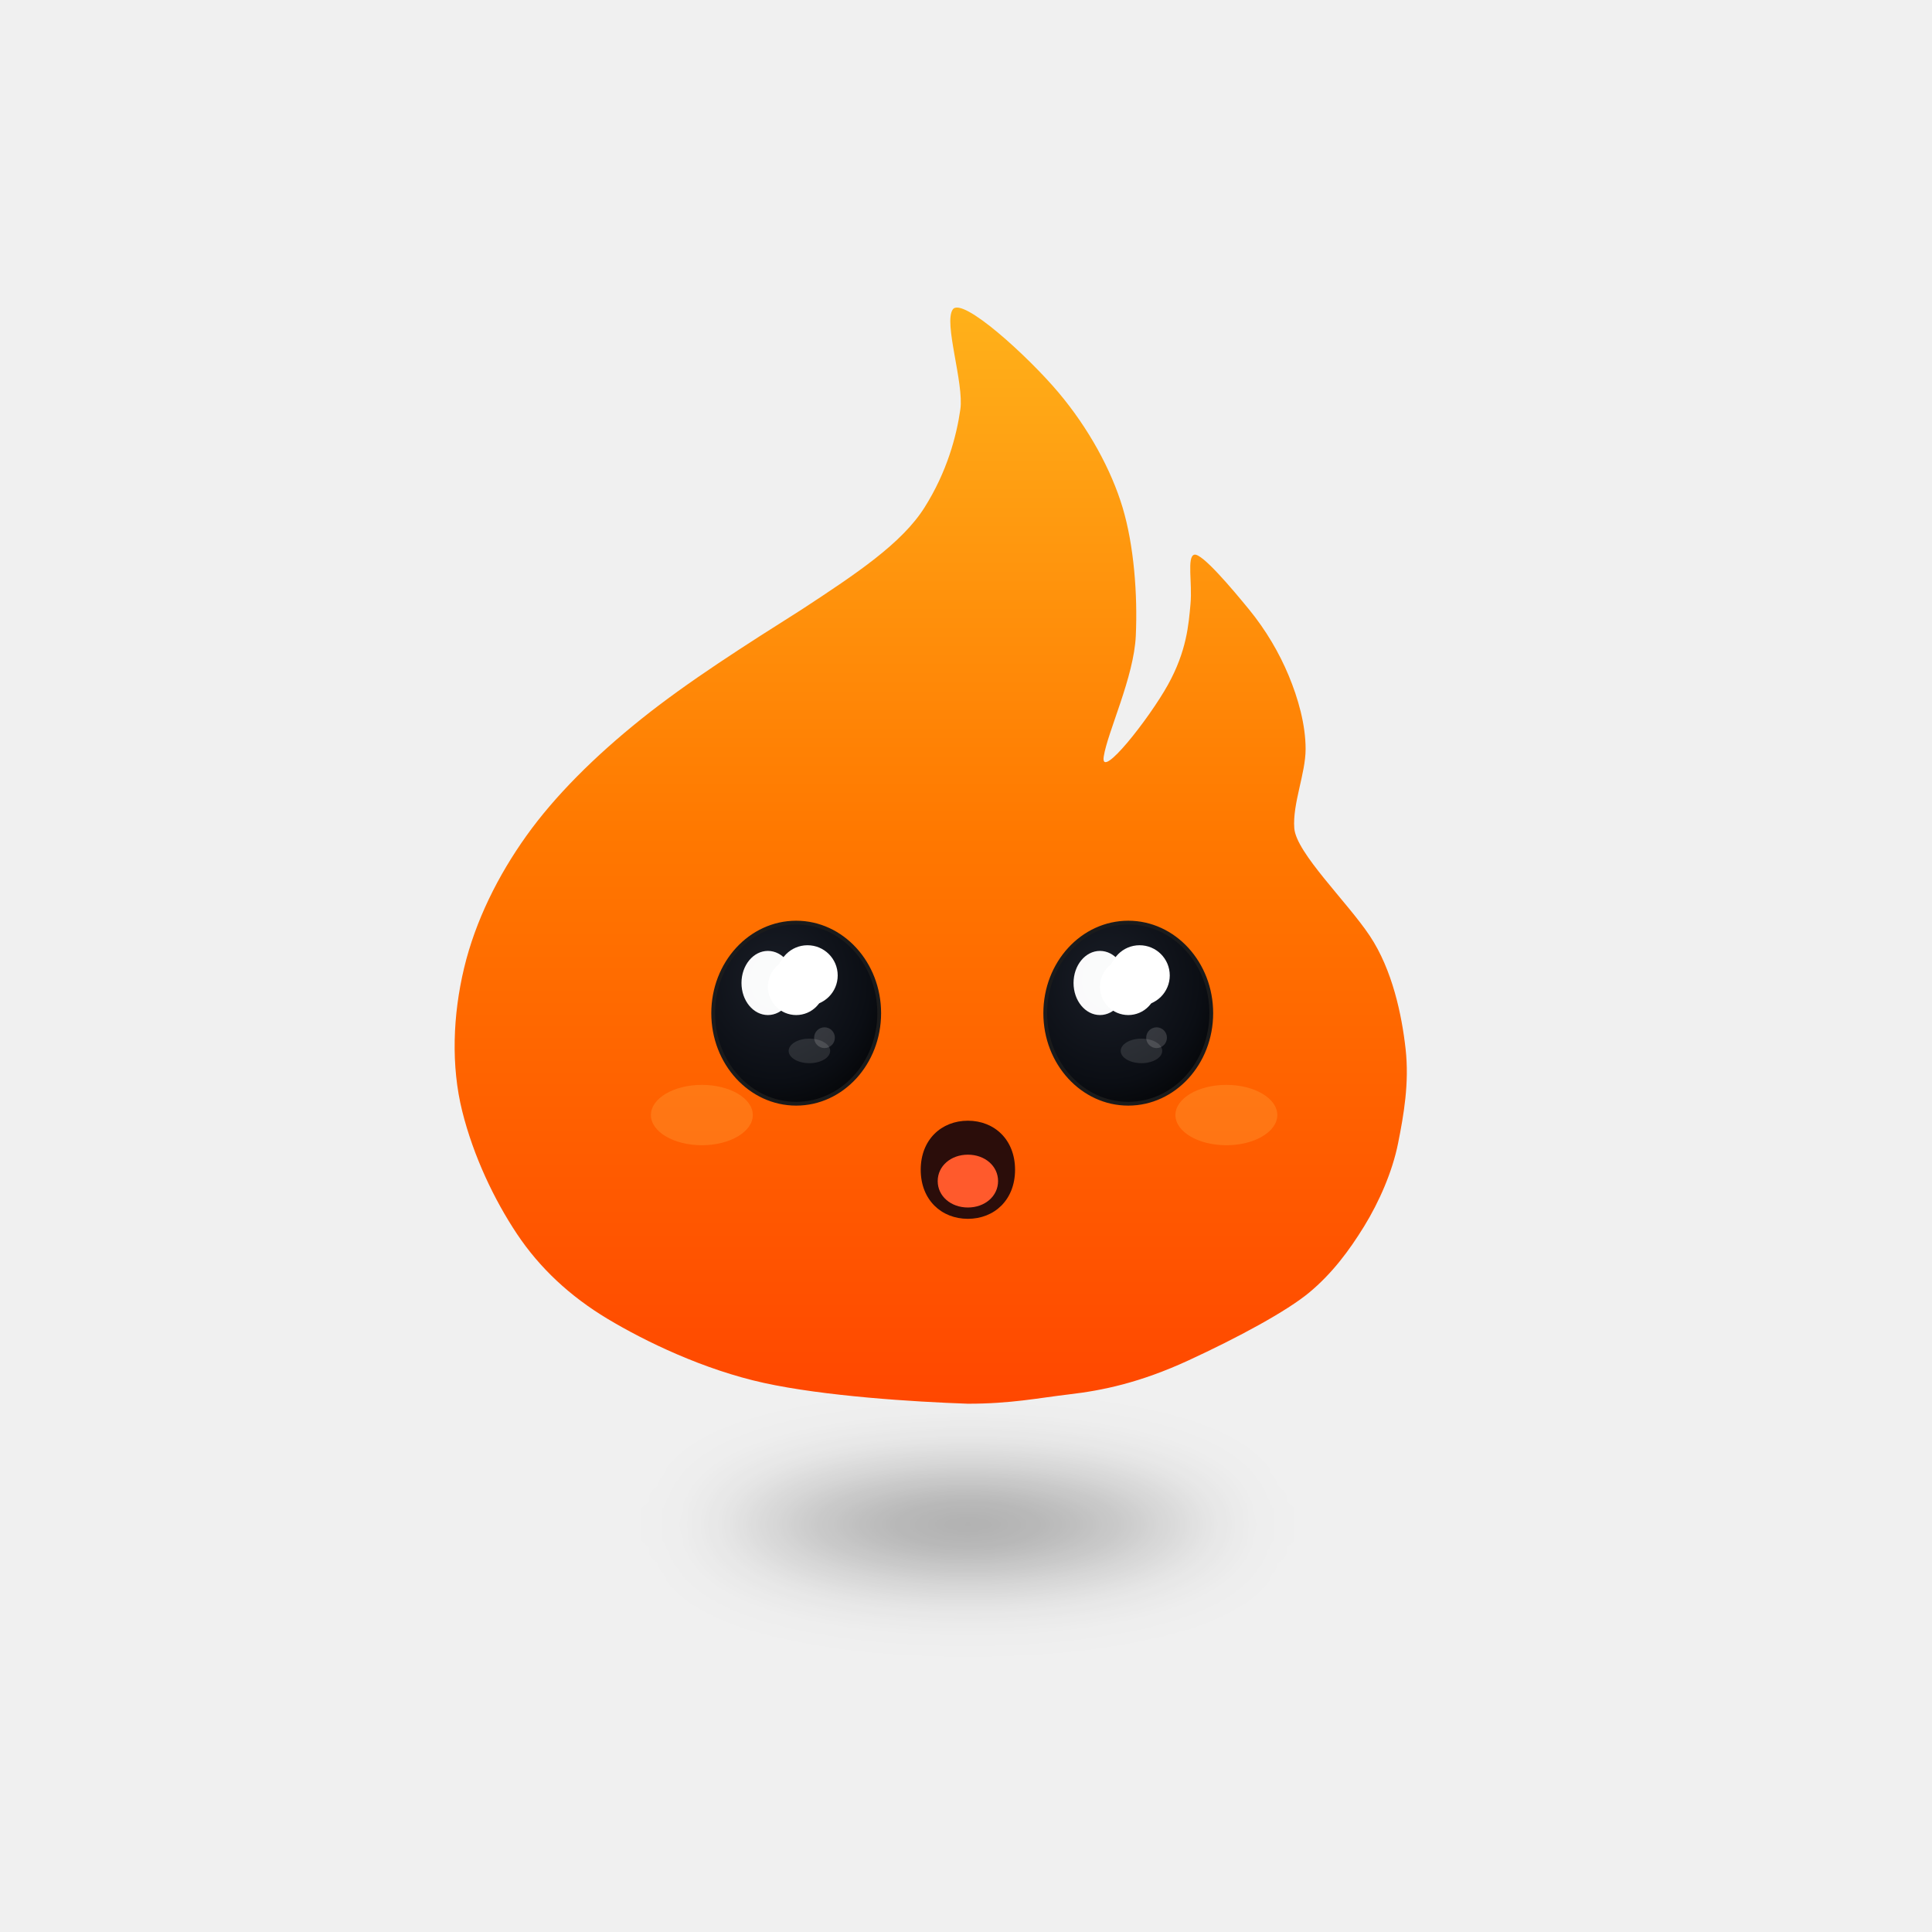
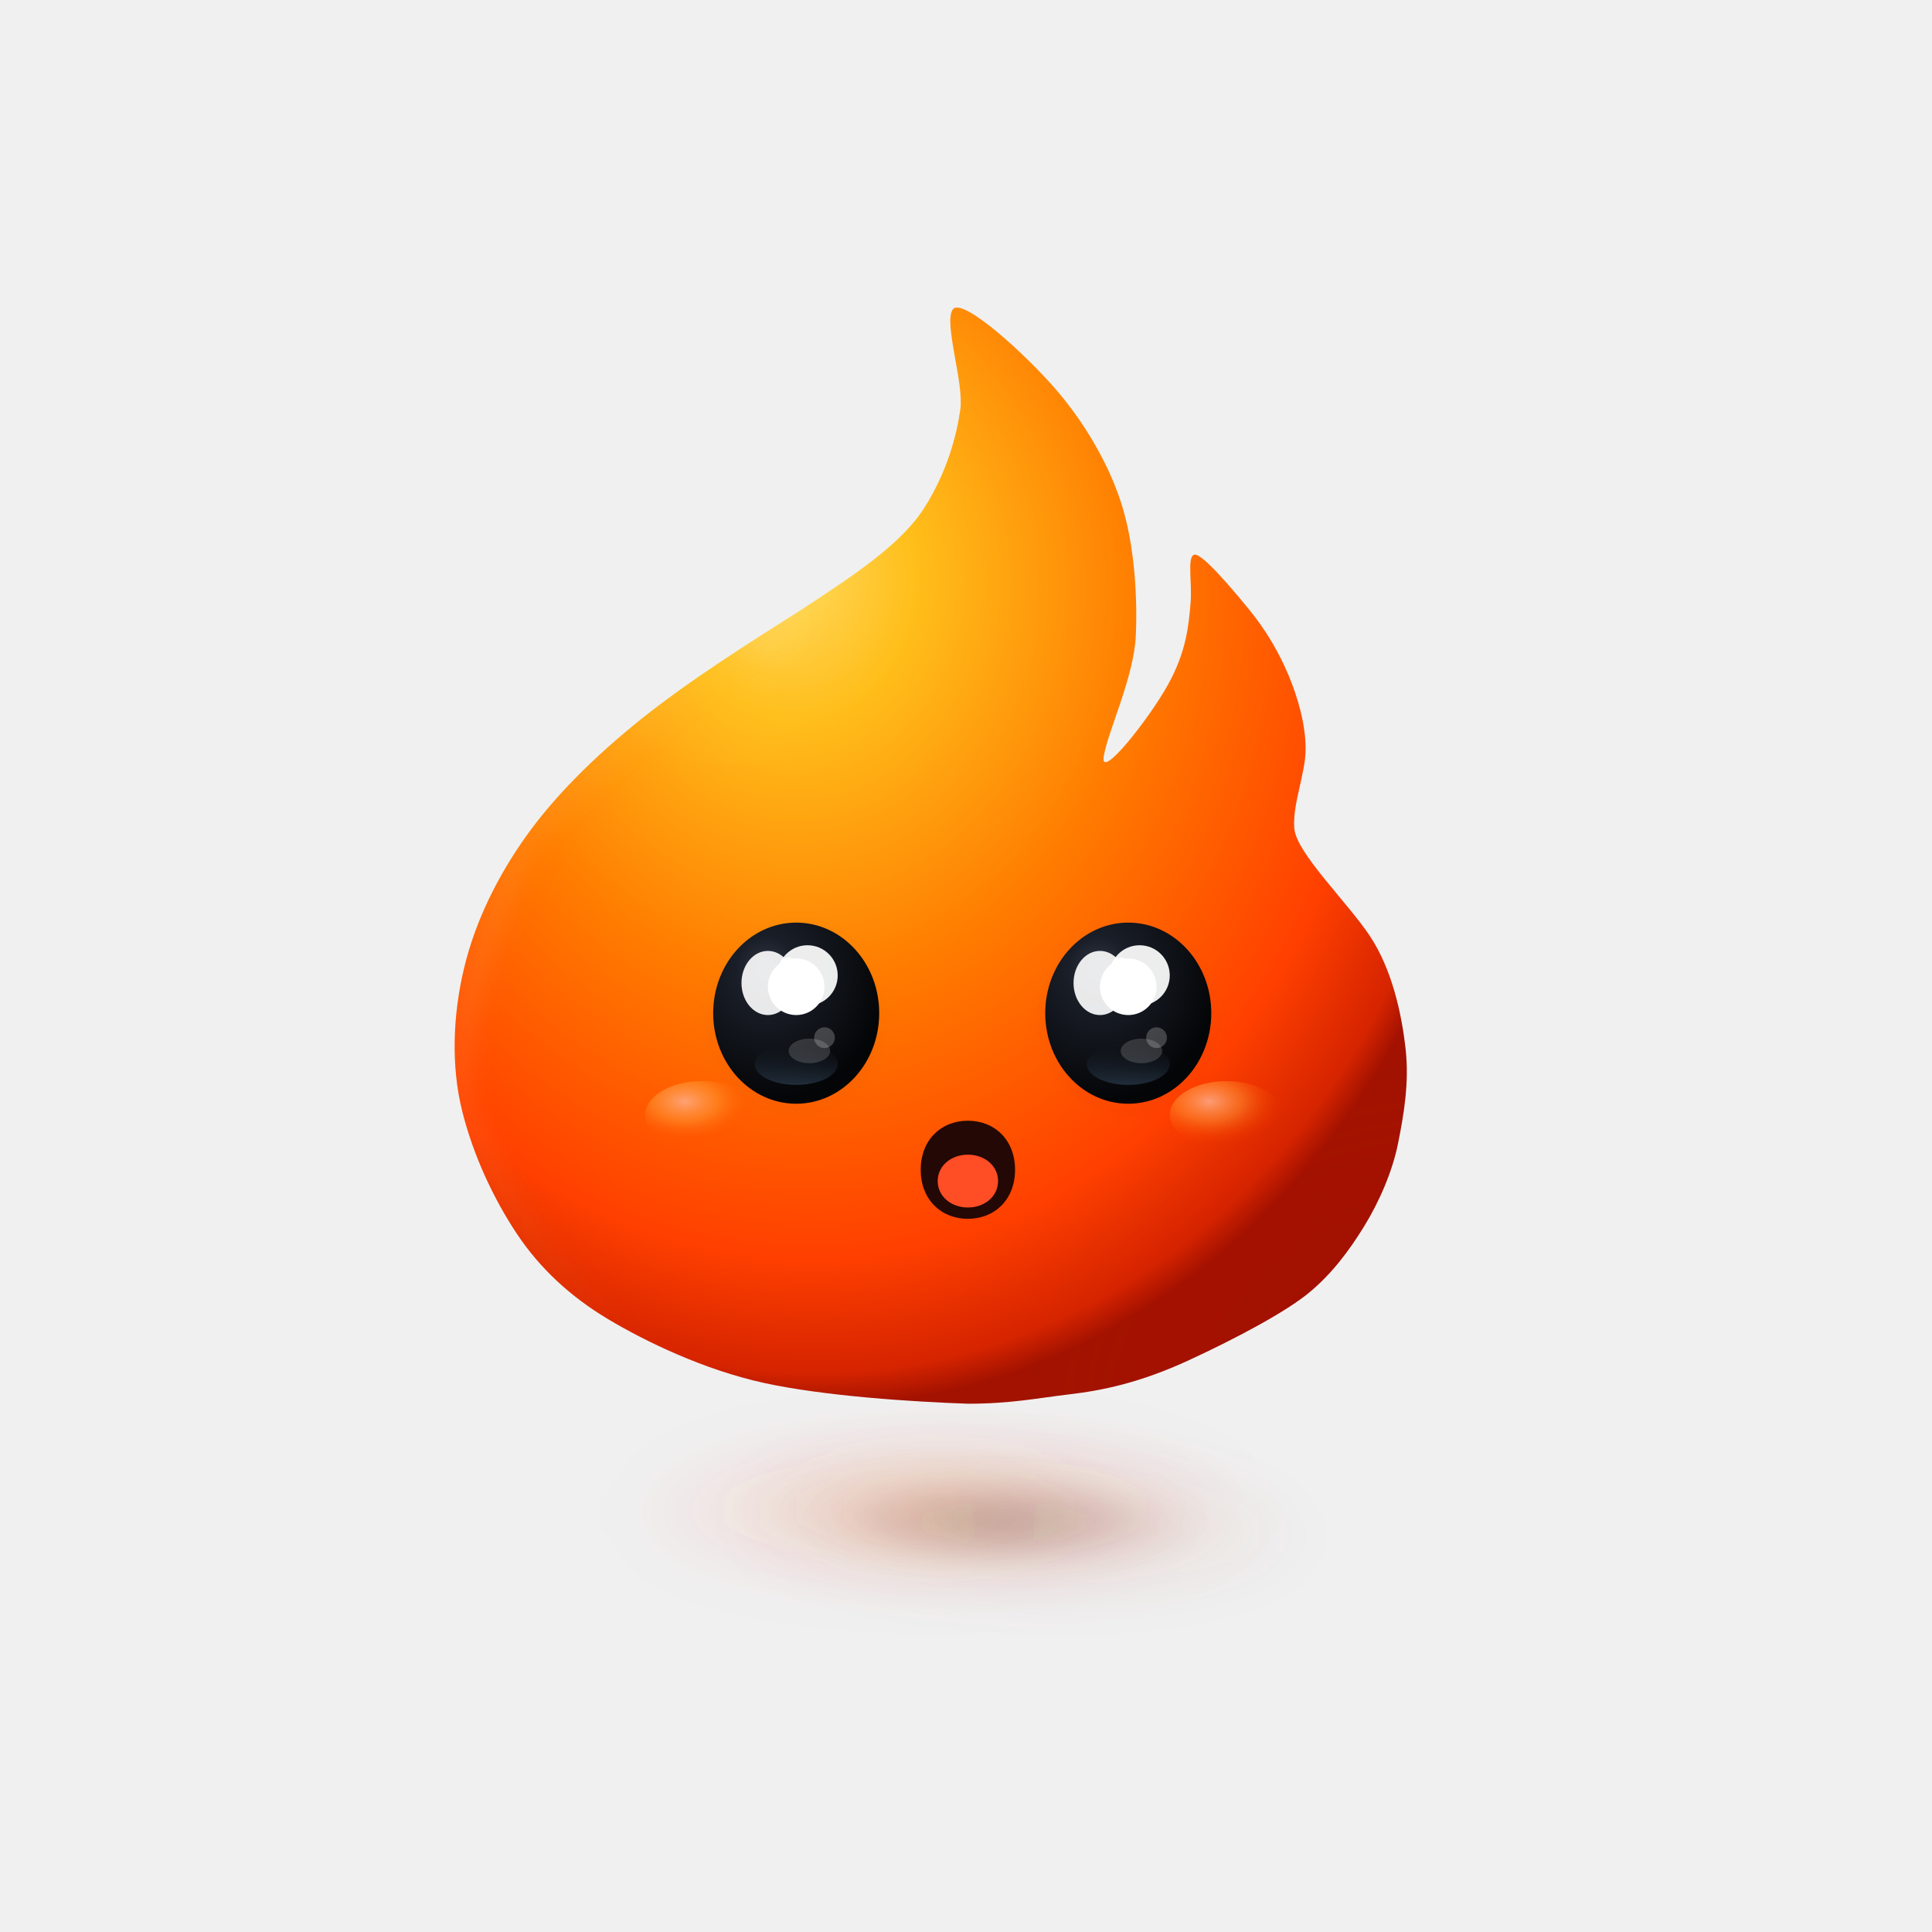
- <svg xmlns="http://www.w3.org/2000/svg" viewBox="0 0 1024 1024" width="1024" height="1024" role="img" aria-label="Flame mascot">
+ <svg xmlns="http://www.w3.org/2000/svg" viewBox="0 0 1024 1024" width="1024" height="1024" role="img" aria-label="Flame mascot 3D">
  <defs>
-     <linearGradient id="flameGrad" x1="512" y1="164" x2="512" y2="744" gradientUnits="userSpaceOnUse">
-       <stop offset="0%" stop-color="#FFB11A" />
-       <stop offset="48%" stop-color="#FF7800" />
-       <stop offset="100%" stop-color="#FF4700" />
+     <radialGradient id="flame3DGrad" cx="38%" cy="28%" r="72%" fx="35%" fy="24%">
+       <stop offset="0%" stop-color="#FFDA5C" />
+       <stop offset="18%" stop-color="#FFBE1A" />
+       <stop offset="50%" stop-color="#FF7B00" />
+       <stop offset="82%" stop-color="#FF4000" />
+       <stop offset="96%" stop-color="#D62400" />
+       <stop offset="100%" stop-color="#A31200" />
+     </radialGradient>
+     <linearGradient id="bodyHighlightGrad" x1="20%" y1="0%" x2="80%" y2="100%">
+       <stop offset="0%" stop-color="#FFFFFF" stop-opacity="0.08" />
+       <stop offset="50%" stop-color="#FFFFFF" stop-opacity="0.02" />
+       <stop offset="100%" stop-color="#FFFFFF" stop-opacity="0" />
    </linearGradient>
-     <radialGradient id="eyeGrad" cx="38%" cy="32%" r="75%">
-       <stop offset="0%" stop-color="#1A1E27" />
-       <stop offset="75%" stop-color="#0B0E14" />
-       <stop offset="100%" stop-color="#050608" />
-     </radialGradient>
-     <radialGradient id="shadowGrad" cx="50%" cy="50%" r="50%">
-       <stop offset="0%" stop-color="#000000" stop-opacity="0.48" />
-       <stop offset="55%" stop-color="#000000" stop-opacity="0.28" />
+     <linearGradient id="rimLightGrad" x1="0%" y1="20%" x2="100%" y2="80%">
+       <stop offset="0%" stop-color="#FFF5C2" stop-opacity="0.35" />
+       <stop offset="50%" stop-color="#FFC44D" stop-opacity="0.15" />
+       <stop offset="100%" stop-color="#FF6600" stop-opacity="0" />
+     </linearGradient>
+     <radialGradient id="ambientShadowGrad" cx="78%" cy="75%" r="55%">
+       <stop offset="0%" stop-color="#730500" stop-opacity="0.20" />
+       <stop offset="55%" stop-color="#A61200" stop-opacity="0.08" />
+       <stop offset="100%" stop-color="#CC2000" stop-opacity="0" />
+     </radialGradient>
+     <radialGradient id="eye3DGrad" cx="32%" cy="26%" r="72%">
+       <stop offset="0%" stop-color="#323846" />
+       <stop offset="25%" stop-color="#1A1E28" />
+       <stop offset="65%" stop-color="#0E1116" />
+       <stop offset="100%" stop-color="#040507" />
+     </radialGradient>
+     <radialGradient id="eyeSocketShadow" cx="50%" cy="50%" r="50%">
+       <stop offset="0%" stop-color="#000000" stop-opacity="0.25" />
+       <stop offset="70%" stop-color="#000000" stop-opacity="0.05" />
      <stop offset="100%" stop-color="#000000" stop-opacity="0" />
    </radialGradient>
-     <filter id="shadowBlur" x="-40%" y="-120%" width="180%" height="300%">
-       <feGaussianBlur stdDeviation="18" />
+     <linearGradient id="eyeBottomGlow" x1="0%" y1="100%" x2="0%" y2="0%">
+       <stop offset="0%" stop-color="#486584" stop-opacity="0.40" />
+       <stop offset="100%" stop-color="#1F2430" stop-opacity="0" />
+     </linearGradient>
+     <radialGradient id="cheek3DGrad" cx="35%" cy="30%" r="65%">
+       <stop offset="0%" stop-color="#FFB394" stop-opacity="0.80" />
+       <stop offset="45%" stop-color="#FFA03A" stop-opacity="0.45" />
+       <stop offset="85%" stop-color="#FF5500" stop-opacity="0.12" />
+       <stop offset="100%" stop-color="#FF4400" stop-opacity="0" />
+     </radialGradient>
+     <radialGradient id="shadowCastGrad" cx="45%" cy="42%" r="55%">
+       <stop offset="0%" stop-color="#4A1205" stop-opacity="0.32" />
+       <stop offset="50%" stop-color="#73200A" stop-opacity="0.16" />
+       <stop offset="85%" stop-color="#993310" stop-opacity="0.05" />
+       <stop offset="100%" stop-color="#000000" stop-opacity="0" />
+     </radialGradient>
+     <radialGradient id="shadowContactGrad" cx="50%" cy="50%" r="50%">
+       <stop offset="0%" stop-color="#3A0D04" stop-opacity="0.42" />
+       <stop offset="60%" stop-color="#66180A" stop-opacity="0.20" />
+       <stop offset="100%" stop-color="#8C220E" stop-opacity="0" />
+     </radialGradient>
+     <radialGradient id="groundFlameGlowGrad" cx="45%" cy="45%" r="50%">
+       <stop offset="0%" stop-color="#FF7700" stop-opacity="0.30" />
+       <stop offset="50%" stop-color="#FF3300" stop-opacity="0.12" />
+       <stop offset="100%" stop-color="#FF1A00" stop-opacity="0" />
+     </radialGradient>
+     <filter id="shadowBlur" x="-50%" y="-150%" width="200%" height="400%">
+       <feGaussianBlur stdDeviation="16" />
+     </filter>
+     <filter id="contactBlur" x="-30%" y="-100%" width="160%" height="300%">
+       <feGaussianBlur stdDeviation="8" />
+     </filter>
+     <filter id="softGlow" x="-30%" y="-30%" width="160%" height="160%">
+       <feGaussianBlur stdDeviation="6" />
+     </filter>
+     <filter id="highlightBlur" x="-20%" y="-20%" width="140%" height="140%">
+       <feGaussianBlur stdDeviation="10" />
    </filter>
  </defs>
  <g id="ground-shadow-spawn">
    <animate attributeName="opacity" values="0;0;1" keyTimes="0;0.34;1" dur="1.65s" begin="0s" repeatCount="1" fill="freeze" />
    <g id="ground-shadow">
-       <ellipse cx="513" cy="808" rx="152" ry="38" fill="url(#shadowGrad)" filter="url(#shadowBlur)" opacity="0.78">
-         <animate attributeName="rx" values="152;164;112;152;146;152;152" keyTimes="0;0.023;0.081;0.138;0.165;0.192;1" calcMode="spline" keySplines="0.25 0.8 0.3 1; 0.22 0.9 0.3 1; 0.2 0 0.2 1; 0.2 0.7 0.2 1; 0.2 0.7 0.2 1; 0 0 1 1" dur="6s" begin="1.65s" repeatCount="indefinite" />
-         <animate attributeName="ry" values="38;42;26;38;36;38;38" keyTimes="0;0.023;0.081;0.138;0.165;0.192;1" calcMode="spline" keySplines="0.25 0.8 0.3 1; 0.22 0.9 0.3 1; 0.2 0 0.2 1; 0.2 0.7 0.2 1; 0.2 0.7 0.2 1; 0 0 1 1" dur="6s" begin="1.65s" repeatCount="indefinite" />
-         <animate attributeName="opacity" values="0.78;0.88;0.36;0.78;0.7;0.78;0.78" keyTimes="0;0.023;0.081;0.138;0.165;0.192;1" calcMode="spline" keySplines="0.25 0.8 0.3 1; 0.22 0.9 0.3 1; 0.2 0 0.2 1; 0.2 0.7 0.2 1; 0.2 0.7 0.2 1; 0 0 1 1" dur="6s" begin="1.65s" repeatCount="indefinite" />
+       <ellipse cx="513" cy="804" rx="175" ry="44" fill="url(#groundFlameGlowGrad)" filter="url(#shadowBlur)" opacity="0.75" />
+       <ellipse cx="548" cy="812" rx="156" ry="37" transform="rotate(3 548 812)" fill="url(#shadowCastGrad)" filter="url(#shadowBlur)" opacity="0.45">
+         <animate attributeName="rx" values="156;168;116;156;150;156;156" keyTimes="0;0.023;0.081;0.138;0.165;0.192;1" calcMode="spline" keySplines="0.25 0.8 0.3 1; 0.22 0.9 0.3 1; 0.2 0 0.2 1; 0.2 0.7 0.2 1; 0.2 0.7 0.2 1; 0 0 1 1" dur="6s" begin="1.65s" repeatCount="indefinite" />
+         <animate attributeName="ry" values="37;41;25;37;35;37;37" keyTimes="0;0.023;0.081;0.138;0.165;0.192;1" calcMode="spline" keySplines="0.25 0.8 0.3 1; 0.22 0.9 0.3 1; 0.2 0 0.2 1; 0.2 0.7 0.2 1; 0.2 0.7 0.2 1; 0 0 1 1" dur="6s" begin="1.65s" repeatCount="indefinite" />
+         <animate attributeName="opacity" values="0.45;0.52;0.22;0.45;0.40;0.45;0.45" keyTimes="0;0.023;0.081;0.138;0.165;0.192;1" calcMode="spline" keySplines="0.25 0.8 0.3 1; 0.22 0.9 0.3 1; 0.2 0 0.2 1; 0.2 0.7 0.2 1; 0.2 0.7 0.2 1; 0 0 1 1" dur="6s" begin="1.65s" repeatCount="indefinite" />
+       </ellipse>
+       <ellipse cx="532" cy="807" rx="100" ry="22" fill="url(#shadowContactGrad)" filter="url(#contactBlur)" opacity="0.50">
+         <animate attributeName="rx" values="100;108;74;100;95;100;100" keyTimes="0;0.023;0.081;0.138;0.165;0.192;1" calcMode="spline" keySplines="0.25 0.8 0.3 1; 0.22 0.9 0.3 1; 0.2 0 0.2 1; 0.2 0.7 0.2 1; 0.2 0.7 0.2 1; 0 0 1 1" dur="6s" begin="1.65s" repeatCount="indefinite" />
      </ellipse>
    </g>
  </g>
  <g id="flame-spawn-motion">
    <animateTransform attributeName="transform" type="translate" values="0 780;0 780;0 -190;0 32;0 -10;0 0" keyTimes="0;0.16;0.46;0.72;0.86;1" calcMode="spline" keySplines="0 0 1 1; 0.18 0.92 0.24 1; 0.25 0 0.55 1; 0.2 0.75 0.25 1; 0.2 0.7 0.2 1" dur="1.65s" begin="0s" repeatCount="1" fill="freeze" />
    <g transform="translate(513 744)">
      <g id="flame-spawn-squish">
        <animateTransform attributeName="transform" type="scale" values="1 1;1.24 0.72;0.82 1.28;0.9 1.12;1.08 0.86;1 1" keyTimes="0;0.16;0.46;0.72;0.86;1" calcMode="spline" keySplines="0 0 1 1; 0.18 0.92 0.24 1; 0.25 0 0.55 1; 0.2 0.75 0.25 1; 0.2 0.7 0.2 1" dur="1.65s" begin="0s" repeatCount="1" fill="freeze" />
        <g transform="translate(-513 -744)">
          <g id="flame-body-motion">
            <animateTransform attributeName="transform" type="translate" values="0 0; 0 10; 0 -44; 0 4; 0 -8; 0 0; 0 0" keyTimes="0;0.023;0.081;0.138;0.165;0.192;1" calcMode="spline" keySplines="0.25 0.8 0.3 1; 0.22 0.9 0.3 1; 0.2 0 0.2 1; 0.2 0.7 0.2 1; 0.2 0.7 0.2 1; 0 0 1 1" dur="6s" begin="1.65s" repeatCount="indefinite" />
            <g transform="translate(513 470)">
              <g id="flame-body-squish">
                <animateTransform attributeName="transform" type="scale" values="1 1; 1.04 0.94; 0.96 1.06; 1.02 0.98; 0.99 1.01; 1 1; 1 1" keyTimes="0;0.023;0.081;0.138;0.165;0.192;1" calcMode="spline" keySplines="0.25 0.8 0.3 1; 0.22 0.9 0.3 1; 0.2 0 0.2 1; 0.2 0.7 0.2 1; 0.2 0.7 0.2 1; 0 0 1 1" dur="6s" begin="1.65s" repeatCount="indefinite" />
                <g transform="translate(-513 -470)">
-                   <path fill="url(#flameGrad)" shape-rendering="geometricPrecision" d="M 513 744           C 484 743, 437 740, 405 733           C 373 726, 342 711, 322 699           C 302 687, 286 672, 274 654           C 262 636, 251 613, 245 589           C 239 565, 240 538, 246 513           C 252 488, 264 464, 279 443           C 294 422, 315 401, 340 381           C 365 361, 395 342, 425 323           C 454 304, 478 288, 490 269           C 502 250, 507 231, 509 217           C 511 203, 500 171, 505 164           C 510 157, 545 189, 561 208           C 577 227, 589 249, 595 269           C 601 289, 603 315, 602 337           C 601 359, 587 388, 585 401           C 583 414, 609 381, 619 363           C 629 345, 630 331, 631 320           C 632 309, 629 295, 633 294           C 637 293, 653 312, 662 323           C 671 334, 678 346, 683 358           C 688 370, 692 384, 692 397           C 692 410, 685 426, 686 439           C 687 452, 714 478, 726 496           C 738 514, 743 538, 745 556           C 747 574, 744 591, 741 606           C 738 621, 731 637, 723 650           C 715 663, 706 675, 694 685           C 682 695, 656 709, 630 721           C 604 733, 584 737, 567 739           C 550 741, 536 744, 513 744 Z" />
+                   <clipPath id="flameBodyClip">
+                     <path d="M 513 744             C 484 743, 437 740, 405 733             C 373 726, 342 711, 322 699             C 302 687, 286 672, 274 654             C 262 636, 251 613, 245 589             C 239 565, 240 538, 246 513             C 252 488, 264 464, 279 443             C 294 422, 315 401, 340 381             C 365 361, 395 342, 425 323             C 454 304, 478 288, 490 269             C 502 250, 507 231, 509 217             C 511 203, 500 171, 505 164             C 510 157, 545 189, 561 208             C 577 227, 589 249, 595 269             C 601 289, 603 315, 602 337             C 601 359, 587 388, 585 401             C 583 414, 609 381, 619 363             C 629 345, 630 331, 631 320             C 632 309, 629 295, 633 294             C 637 293, 653 312, 662 323             C 671 334, 678 346, 683 358             C 688 370, 692 384, 692 397             C 692 410, 685 426, 686 439             C 687 452, 714 478, 726 496             C 738 514, 743 538, 745 556             C 747 574, 744 591, 741 606             C 738 621, 731 637, 723 650             C 715 663, 706 675, 694 685             C 682 695, 656 709, 630 721             C 604 733, 584 737, 567 739             C 550 741, 536 744, 513 744 Z" />
+                   </clipPath>
+                   <path fill="url(#flame3DGrad)" shape-rendering="geometricPrecision" d="M 513 744           C 484 743, 437 740, 405 733           C 373 726, 342 711, 322 699           C 302 687, 286 672, 274 654           C 262 636, 251 613, 245 589           C 239 565, 240 538, 246 513           C 252 488, 264 464, 279 443           C 294 422, 315 401, 340 381           C 365 361, 395 342, 425 323           C 454 304, 478 288, 490 269           C 502 250, 507 231, 509 217           C 511 203, 500 171, 505 164           C 510 157, 545 189, 561 208           C 577 227, 589 249, 595 269           C 601 289, 603 315, 602 337           C 601 359, 587 388, 585 401           C 583 414, 609 381, 619 363           C 629 345, 630 331, 631 320           C 632 309, 629 295, 633 294           C 637 293, 653 312, 662 323           C 671 334, 678 346, 683 358           C 688 370, 692 384, 692 397           C 692 410, 685 426, 686 439           C 687 452, 714 478, 726 496           C 738 514, 743 538, 745 556           C 747 574, 744 591, 741 606           C 738 621, 731 637, 723 650           C 715 663, 706 675, 694 685           C 682 695, 656 709, 630 721           C 604 733, 584 737, 567 739           C 550 741, 536 744, 513 744 Z" />
+                   <g clip-path="url(#flameBodyClip)">
+                     <ellipse cx="660" cy="670" rx="200" ry="160" fill="url(#ambientShadowGrad)" filter="url(#shadowBlur)" />
+                     <ellipse cx="380" cy="310" rx="80" ry="100" transform="rotate(-20 380 310)" fill="url(#bodyHighlightGrad)" filter="url(#highlightBlur)" />
+                     <ellipse cx="400" cy="320" rx="20" ry="34" transform="rotate(-22 400 320)" fill="#FFFFFF" opacity="0.06" filter="url(#softGlow)" />
+                     <path d="M 322 699 C 302 687 274 654 245 589 C 239 565 246 513 279 443 C 315 401 365 361 425 323" stroke="url(#rimLightGrad)" stroke-width="12" fill="none" opacity="0.4" filter="url(#softGlow)" />
+                   </g>
                  <g id="face">
                    <g id="eyes">
                      <g id="eye-left">
                        <animateTransform attributeName="transform" type="translate" dur="12s" begin="0s" repeatCount="indefinite" keyTimes="0;0.14;0.28;0.44;0.50;1" values="0 0;0 0;0 -2;0 -2;0 0;0 0" />
-                         <ellipse cx="422" cy="537" rx="44" ry="48" fill="url(#eyeGrad)" stroke="#1B1B1B" stroke-width="2">
+                         <ellipse cx="422" cy="541" rx="47" ry="50" fill="url(#eyeSocketShadow)" filter="url(#softGlow)" />
+                         <ellipse cx="422" cy="537" rx="44" ry="48" fill="url(#eye3DGrad)">
                          <animate attributeName="ry" dur="12s" repeatCount="indefinite" keyTimes="0;0.20;0.22;0.24;0.26;0.28;0.48;0.49;0.50;0.51;0.52;0.78;0.80;0.82;0.84;0.86;1" values="48;48;28;7;5;48;48;28;7;5;48;48;28;7;5;48;48" />
                        </ellipse>
+                         <ellipse cx="422" cy="564" rx="22" ry="11" fill="url(#eyeBottomGlow)" />
                        <g id="eye-left-shine">
                          <animate attributeName="opacity" dur="12s" repeatCount="indefinite" keyTimes="0;0.50;0.52;1" values="1;1;0;0" />
-                           <circle cx="428" cy="517" r="16" fill="#FFFFFF" opacity="1">
-                             <animate attributeName="opacity" dur="12s" repeatCount="indefinite" keyTimes="0;0.20;0.22;0.24;0.26;0.28;0.68;0.70;0.72;0.74;0.76;1" values="1;1;0.6;0;0;1;1;0.6;0;0;1;1" />
+                           <circle cx="428" cy="517" r="16" fill="#FFFFFF" opacity="0.92">
+                             <animate attributeName="opacity" dur="12s" repeatCount="indefinite" keyTimes="0;0.20;0.22;0.24;0.26;0.28;0.68;0.70;0.72;0.74;0.76;1" values="0.92;0.92;0.55;0;0;0.92;0.92;0.55;0;0;0.92;0.92" />
                            <animate attributeName="r" values="16;16.6;16" dur="2.6s" repeatCount="indefinite" />
                          </circle>
-                           <ellipse cx="407" cy="521" rx="14" ry="17" fill="#FFFFFF" opacity="0.98">
-                             <animate attributeName="opacity" dur="12s" repeatCount="indefinite" keyTimes="0;0.20;0.22;0.24;0.26;0.28;0.68;0.70;0.72;0.74;0.76;1" values="0.98;0.98;0.6;0;0;0.98;0.98;0.6;0;0;0.98;0.98" />
+                           <ellipse cx="407" cy="521" rx="14" ry="17" fill="#FFFFFF" opacity="0.90">
+                             <animate attributeName="opacity" dur="12s" repeatCount="indefinite" keyTimes="0;0.20;0.22;0.24;0.26;0.28;0.68;0.70;0.72;0.74;0.76;1" values="0.90;0.90;0.55;0;0;0.90;0.90;0.55;0;0;0.90;0.90" />
                            <animate attributeName="ry" values="17;18.2;16.8;17.4;17" dur="2.6s" repeatCount="indefinite" />
                            <animate attributeName="cy" values="521;520;521.5;521;521" dur="2.6s" repeatCount="indefinite" />
                          </ellipse>
-                           <ellipse cx="418" cy="515" rx="6" ry="7.5" fill="#FFFFFF" opacity="0.92">
-                             <animate attributeName="opacity" dur="12s" repeatCount="indefinite" keyTimes="0;0.20;0.22;0.24;0.26;0.28;0.68;0.70;0.72;0.74;0.76;1" values="0.92;0.92;0.55;0;0;0.92;0.92;0.55;0;0;0.92;0.92" />
+                           <ellipse cx="418" cy="515" rx="6" ry="7.5" fill="#FFFFFF" opacity="0.85">
+                             <animate attributeName="opacity" dur="12s" repeatCount="indefinite" keyTimes="0;0.20;0.22;0.24;0.26;0.28;0.68;0.70;0.72;0.74;0.76;1" values="0.85;0.85;0.50;0;0;0.85;0.85;0.50;0;0;0.85;0.85" />
                            <animate attributeName="rx" values="6;6.8;5.8;6.2;6" dur="2.1s" repeatCount="indefinite" />
                            <animate attributeName="ry" values="7.5;8.1;7.1;7.6;7.5" dur="2.1s" repeatCount="indefinite" />
                          </ellipse>
-                           <circle cx="437" cy="550" r="5.5" fill="#FFFFFF" opacity="0.16">
-                             <animate attributeName="opacity" dur="12s" repeatCount="indefinite" keyTimes="0;0.20;0.22;0.24;0.26;0.28;0.68;0.70;0.72;0.74;0.76;1" values="0.16;0.16;0.10;0;0;0.16;0.16;0.10;0;0;0.16;0.16" />
+                           <circle cx="437" cy="550" r="5.5" fill="#FFFFFF" opacity="0.22">
+                             <animate attributeName="opacity" dur="12s" repeatCount="indefinite" keyTimes="0;0.20;0.22;0.24;0.26;0.28;0.68;0.70;0.72;0.74;0.76;1" values="0.22;0.22;0.12;0;0;0.22;0.22;0.12;0;0;0.22;0.22" />
                            <animate attributeName="r" values="4.6;6.2;5;5.7;4.6" dur="1.9s" repeatCount="indefinite" />
                          </circle>
-                           <ellipse cx="429" cy="557" rx="11" ry="6.5" fill="#FFFFFF" opacity="0.12">
-                             <animate attributeName="opacity" dur="12s" repeatCount="indefinite" keyTimes="0;0.20;0.22;0.24;0.26;0.28;0.68;0.70;0.72;0.74;0.76;1" values="0.12;0.12;0.07;0;0;0.12;0.12;0.07;0;0;0.12;0.12" />
+                           <ellipse cx="429" cy="557" rx="11" ry="6.5" fill="#FFFFFF" opacity="0.16">
+                             <animate attributeName="opacity" dur="12s" repeatCount="indefinite" keyTimes="0;0.20;0.22;0.24;0.26;0.28;0.68;0.70;0.72;0.74;0.76;1" values="0.16;0.16;0.08;0;0;0.16;0.16;0.08;0;0;0.16;0.16" />
                            <animate attributeName="rx" values="10;12.2;10.4;11.2;10" dur="2.3s" repeatCount="indefinite" />
                          </ellipse>
                          <g id="eye-left-sparkle" opacity="0">
-                             <path d="M 428 510 L 428 524" stroke="#FFFFFF" stroke-width="2" stroke-linecap="round" />
-                             <path d="M 421 517 L 435 517" stroke="#FFFFFF" stroke-width="2" stroke-linecap="round" />
+                             <path d="M 428 510 L 428 524" stroke="#FFFFFF" stroke-width="2.5" stroke-linecap="round" />
+                             <path d="M 421 517 L 435 517" stroke="#FFFFFF" stroke-width="2.5" stroke-linecap="round" />
                            <animate attributeName="opacity" dur="12s" repeatCount="indefinite" keyTimes="0;0.38;0.42;0.47;0.50;1" values="0;0;0.85;1;0;0" />
                          </g>
                        </g>
                        <g id="eye-left-look">
                          <animate attributeName="opacity" dur="12s" repeatCount="indefinite" keyTimes="0;0.50;0.52;1" values="0;0;1;1" />
                          <animateTransform attributeName="transform" type="translate" dur="12s" begin="0s" repeatCount="indefinite" keyTimes="0;0.50;0.58;0.66;0.72;0.80;0.88;1" values="0 0;0 0;-10 0;-10 0;10 0;10 0;0 0;0 0" calcMode="spline" keySplines="0 0 1 1; 0.2 0.9 0.25 1; 0 0 1 1; 0.2 0.9 0.25 1; 0 0 1 1; 0.22 0.82 0.25 1; 0 0 1 1" />
                          <circle cx="422" cy="523" r="15" fill="#FFFFFF">
                            <animate attributeName="opacity" dur="12s" repeatCount="indefinite" keyTimes="0;0.20;0.22;0.24;0.26;0.28;0.48;0.49;0.50;0.51;0.52;0.78;0.80;0.82;0.84;0.86;1" values="1;1;0.55;0;0;1;1;0.55;0;0;1;1;0.55;0;0;1;1" />
                          </circle>
                        </g>
                      </g>
                      <g id="eye-right">
                        <animateTransform attributeName="transform" type="translate" dur="12s" begin="0s" repeatCount="indefinite" keyTimes="0;0.14;0.28;0.44;0.50;1" values="0 0;0 0;0 -2;0 -2;0 0;0 0" />
-                         <ellipse cx="598" cy="537" rx="44" ry="48" fill="url(#eyeGrad)" stroke="#1B1B1B" stroke-width="2">
+                         <ellipse cx="598" cy="541" rx="47" ry="50" fill="url(#eyeSocketShadow)" filter="url(#softGlow)" />
+                         <ellipse cx="598" cy="537" rx="44" ry="48" fill="url(#eye3DGrad)">
                          <animate attributeName="ry" dur="12s" repeatCount="indefinite" keyTimes="0;0.20;0.22;0.24;0.26;0.28;0.48;0.49;0.50;0.51;0.52;0.78;0.80;0.82;0.84;0.86;1" values="48;48;28;7;5;48;48;28;7;5;48;48;28;7;5;48;48" />
                        </ellipse>
+                         <ellipse cx="598" cy="564" rx="22" ry="11" fill="url(#eyeBottomGlow)" />
                        <g id="eye-right-shine">
                          <animate attributeName="opacity" dur="12s" repeatCount="indefinite" keyTimes="0;0.50;0.52;1" values="1;1;0;0" />
-                           <circle cx="604" cy="517" r="16" fill="#FFFFFF" opacity="1">
-                             <animate attributeName="opacity" dur="12s" repeatCount="indefinite" keyTimes="0;0.20;0.22;0.24;0.26;0.28;0.68;0.70;0.72;0.74;0.76;1" values="1;1;0.6;0;0;1;1;0.6;0;0;1;1" />
+                           <circle cx="604" cy="517" r="16" fill="#FFFFFF" opacity="0.92">
+                             <animate attributeName="opacity" dur="12s" repeatCount="indefinite" keyTimes="0;0.20;0.22;0.24;0.26;0.28;0.68;0.70;0.72;0.74;0.76;1" values="0.92;0.92;0.55;0;0;0.92;0.92;0.55;0;0;0.92;0.92" />
                            <animate attributeName="r" values="16;16.6;16" dur="2.8s" repeatCount="indefinite" />
                          </circle>
-                           <ellipse cx="583" cy="521" rx="14" ry="17" fill="#FFFFFF" opacity="0.98">
-                             <animate attributeName="opacity" dur="12s" repeatCount="indefinite" keyTimes="0;0.20;0.22;0.24;0.26;0.28;0.68;0.70;0.72;0.74;0.76;1" values="0.98;0.98;0.6;0;0;0.98;0.98;0.6;0;0;0.98;0.98" />
+                           <ellipse cx="583" cy="521" rx="14" ry="17" fill="#FFFFFF" opacity="0.90">
+                             <animate attributeName="opacity" dur="12s" repeatCount="indefinite" keyTimes="0;0.20;0.22;0.24;0.26;0.28;0.68;0.70;0.72;0.74;0.76;1" values="0.90;0.90;0.55;0;0;0.90;0.90;0.55;0;0;0.90;0.90" />
                            <animate attributeName="ry" values="17;18;16.7;17.6;17" dur="2.8s" repeatCount="indefinite" />
                            <animate attributeName="cy" values="521;520.2;521.4;521;521" dur="2.8s" repeatCount="indefinite" />
                          </ellipse>
-                           <ellipse cx="594" cy="515" rx="6" ry="7.5" fill="#FFFFFF" opacity="0.92">
-                             <animate attributeName="opacity" dur="12s" repeatCount="indefinite" keyTimes="0;0.20;0.22;0.24;0.26;0.28;0.68;0.70;0.72;0.74;0.76;1" values="0.92;0.92;0.55;0;0;0.92;0.92;0.55;0;0;0.92;0.92" />
+                           <ellipse cx="594" cy="515" rx="6" ry="7.5" fill="#FFFFFF" opacity="0.85">
+                             <animate attributeName="opacity" dur="12s" repeatCount="indefinite" keyTimes="0;0.20;0.22;0.24;0.26;0.28;0.68;0.70;0.72;0.74;0.76;1" values="0.85;0.85;0.50;0;0;0.85;0.85;0.50;0;0;0.85;0.85" />
                            <animate attributeName="rx" values="6;6.7;5.9;6.4;6" dur="2.0s" repeatCount="indefinite" />
                            <animate attributeName="ry" values="7.5;8;7.2;7.7;7.5" dur="2.0s" repeatCount="indefinite" />
                          </ellipse>
-                           <circle cx="613" cy="550" r="5.5" fill="#FFFFFF" opacity="0.16">
-                             <animate attributeName="opacity" dur="12s" repeatCount="indefinite" keyTimes="0;0.20;0.22;0.24;0.26;0.28;0.68;0.70;0.72;0.74;0.76;1" values="0.16;0.16;0.10;0;0;0.16;0.16;0.10;0;0;0.16;0.16" />
+                           <circle cx="613" cy="550" r="5.5" fill="#FFFFFF" opacity="0.22">
+                             <animate attributeName="opacity" dur="12s" repeatCount="indefinite" keyTimes="0;0.20;0.22;0.24;0.26;0.28;0.68;0.70;0.72;0.74;0.76;1" values="0.22;0.22;0.12;0;0;0.22;0.22;0.12;0;0;0.22;0.22" />
                            <animate attributeName="r" values="4.7;6.1;5.1;5.6;4.7" dur="2.0s" repeatCount="indefinite" />
                          </circle>
-                           <ellipse cx="605" cy="557" rx="11" ry="6.5" fill="#FFFFFF" opacity="0.12">
-                             <animate attributeName="opacity" dur="12s" repeatCount="indefinite" keyTimes="0;0.20;0.22;0.24;0.26;0.28;0.68;0.70;0.72;0.74;0.76;1" values="0.12;0.12;0.07;0;0;0.12;0.12;0.07;0;0;0.12;0.12" />
+                           <ellipse cx="605" cy="557" rx="11" ry="6.5" fill="#FFFFFF" opacity="0.16">
+                             <animate attributeName="opacity" dur="12s" repeatCount="indefinite" keyTimes="0;0.16;0.16;0.08;0;0;0.16;0.16;0.08;0;0;0.16;0.16" />
                            <animate attributeName="rx" values="10;12;10.6;11.3;10" dur="2.4s" repeatCount="indefinite" />
                          </ellipse>
                          <g id="eye-right-sparkle" opacity="0">
-                             <path d="M 604 510 L 604 524" stroke="#FFFFFF" stroke-width="2" stroke-linecap="round" />
-                             <path d="M 597 517 L 611 517" stroke="#FFFFFF" stroke-width="2" stroke-linecap="round" />
+                             <path d="M 604 510 L 604 524" stroke="#FFFFFF" stroke-width="2.5" stroke-linecap="round" />
+                             <path d="M 597 517 L 611 517" stroke="#FFFFFF" stroke-width="2.5" stroke-linecap="round" />
                            <animate attributeName="opacity" dur="12s" repeatCount="indefinite" keyTimes="0;0.38;0.42;0.47;0.50;1" values="0;0;0.85;1;0;0" />
                          </g>
                        </g>
                        <g id="eye-right-look">
                          <animate attributeName="opacity" dur="12s" repeatCount="indefinite" keyTimes="0;0.50;0.52;1" values="0;0;1;1" />
                          <animateTransform attributeName="transform" type="translate" dur="12s" begin="0s" repeatCount="indefinite" keyTimes="0;0.50;0.58;0.66;0.72;0.80;0.88;1" values="0 0;0 0;-10 0;-10 0;10 0;10 0;0 0;0 0" calcMode="spline" keySplines="0 0 1 1; 0.2 0.9 0.25 1; 0 0 1 1; 0.2 0.9 0.25 1; 0 0 1 1; 0.22 0.82 0.25 1; 0 0 1 1" />
                          <circle cx="598" cy="523" r="15" fill="#FFFFFF">
                            <animate attributeName="opacity" dur="12s" repeatCount="indefinite" keyTimes="0;0.20;0.22;0.24;0.26;0.28;0.48;0.49;0.50;0.51;0.52;0.78;0.80;0.82;0.84;0.86;1" values="1;1;0.55;0;0;1;1;0.55;0;0;1;1;0.55;0;0;1;1" />
                          </circle>
                        </g>
                      </g>
                    </g>
                    <g id="cheeks">
-                       <ellipse cx="372" cy="591" rx="27" ry="16" fill="#FFA03A" opacity="0.35">
-                         <animate attributeName="fill" dur="12s" begin="0s" repeatCount="indefinite" keyTimes="0;0.14;0.20;0.28;0.44;0.50;1" values="#FFA03A;#FFA03A;#FF8A6A;#FF6B7A;#FF6B7A;#FFA03A;#FFA03A" />
-                         <animate attributeName="opacity" dur="12s" begin="0s" repeatCount="indefinite" keyTimes="0;0.14;0.20;0.28;0.44;0.50;1" values="0.35;0.35;0.55;0.9;0.85;0.35;0.35" />
+                       <ellipse cx="372" cy="591" rx="30" ry="18" fill="url(#cheek3DGrad)">
+                         <animate attributeName="opacity" dur="12s" begin="0s" repeatCount="indefinite" keyTimes="0;0.14;0.20;0.28;0.44;0.50;1" values="0.55;0.55;0.75;1.0;0.95;0.55;0.55" />
                      </ellipse>
-                       <ellipse cx="650" cy="591" rx="27" ry="16" fill="#FFA03A" opacity="0.35">
-                         <animate attributeName="fill" dur="12s" begin="0s" repeatCount="indefinite" keyTimes="0;0.14;0.20;0.28;0.44;0.50;1" values="#FFA03A;#FFA03A;#FF8A6A;#FF6B7A;#FF6B7A;#FFA03A;#FFA03A" />
-                         <animate attributeName="opacity" dur="12s" begin="0s" repeatCount="indefinite" keyTimes="0;0.14;0.20;0.28;0.44;0.50;1" values="0.35;0.35;0.55;0.9;0.85;0.35;0.35" />
+                       <ellipse cx="650" cy="591" rx="30" ry="18" fill="url(#cheek3DGrad)">
+                         <animate attributeName="opacity" dur="12s" begin="0s" repeatCount="indefinite" keyTimes="0;0.14;0.20;0.28;0.44;0.50;1" values="0.55;0.55;0.75;1.0;0.95;0.55;0.55" />
                      </ellipse>
                    </g>
                    <g id="mouth" transform="translate(0 20)">
-                       <path fill="#2B0D0A" d="M 488 600 C 488 584, 499 574, 513 574 C 527 574, 538 584, 538 600 C 538 616, 527 626, 513 626 C 499 626, 488 616, 488 600 Z">
+                       <path fill="#230805" d="M 488 600 C 488 584, 499 574, 513 574 C 527 574, 538 584, 538 600 C 538 616, 527 626, 513 626 C 499 626, 488 616, 488 600 Z">
                        <animate attributeName="d" dur="12s" begin="0s" repeatCount="indefinite" keyTimes="0;0.14;0.20;0.28;0.44;0.50;1" calcMode="spline" keySplines="0.42 0 0.58 1; 0.42 0 0.58 1; 0.42 0 0.58 1; 0.42 0 0.58 1; 0.42 0 0.58 1; 0.42 0 0.58 1" values="                     M 488 600 C 488 584, 499 574, 513 574 C 527 574, 538 584, 538 600 C 538 616, 527 626, 513 626 C 499 626, 488 616, 488 600 Z;                     M 488 600 C 488 584, 499 574, 513 574 C 527 574, 538 584, 538 600 C 538 616, 527 626, 513 626 C 499 626, 488 616, 488 600 Z;                     M 480 600 C 480 586, 495 576, 513 576 C 531 576, 546 586, 546 600 C 546 614, 531 624, 513 624 C 495 624, 480 614, 480 600 Z;                     M 462 600 C 470 618, 492 632, 513 632 C 534 632, 556 618, 564 600 C 549 606, 531 609, 513 609 C 495 609, 477 606, 462 600 Z;                     M 462 600 C 470 618, 492 632, 513 632 C 534 632, 556 618, 564 600 C 549 606, 531 609, 513 609 C 495 609, 477 606, 462 600 Z;                     M 488 600 C 488 584, 499 574, 513 574 C 527 574, 538 584, 538 600 C 538 616, 527 626, 513 626 C 499 626, 488 616, 488 600 Z;                     M 488 600 C 488 584, 499 574, 513 574 C 527 574, 538 584, 538 600 C 538 616, 527 626, 513 626 C 499 626, 488 616, 488 600 Z" />
                      </path>
-                       <path fill="#FF5A2C" d="M 497 606 C 497 598, 504 592, 513 592 C 522 592, 529 598, 529 606 C 529 614, 522 620, 513 620 C 504 620, 497 614, 497 606 Z">
-                         <animate attributeName="d" dur="12s" begin="0s" repeatCount="indefinite" keyTimes="0;0.14;0.20;0.28;0.44;0.50;1" calcMode="spline" keySplines="0.42 0 0.58 1; 0.42 0 0.58 1; 0.42 0 0.58 1; 0.42 0 0.58 1; 0.42 0 0.58 1; 0.42 0 0.58 1" values="                     M 497 606 C 497 598, 504 592, 513 592 C 522 592, 529 598, 529 606 C 529 614, 522 620, 513 620 C 504 620, 497 614, 497 606 Z;                     M 497 606 C 497 598, 504 592, 513 592 C 522 592, 529 598, 529 606 C 529 614, 522 620, 513 620 C 504 620, 497 614, 497 606 Z;                     M 491 606 C 491 599, 501 594, 513 594 C 525 594, 535 599, 535 606 C 535 613, 525 618, 513 618 C 501 618, 491 613, 491 606 Z;                     M 484 611 C 492 621, 503 627, 513 627 C 523 627, 534 621, 542 611 C 533 605, 523 602, 513 602 C 503 602, 493 605, 484 611 Z;                     M 484 611 C 492 621, 503 627, 513 627 C 523 627, 534 621, 542 611 C 533 605, 523 602, 513 602 C 503 602, 493 605, 484 611 Z;                     M 497 606 C 497 598, 504 592, 513 592 C 522 592, 529 598, 529 606 C 529 614, 522 620, 513 620 C 504 620, 497 614, 497 606 Z;                     M 497 606 C 497 598, 504 592, 513 592 C 522 592, 529 598, 529 606 C 529 614, 522 620, 513 620 C 504 620, 497 614, 497 606 Z" />
+                       <path fill="#FF4D26" d="M 497 606 C 497 598, 504 592, 513 592 C 522 592, 529 598, 529 606 C 529 614, 522 620, 513 620 C 504 620, 497 614, 497 606 Z">
+                         <animate attributeName="d" dur="12s" begin="0s" repeatCount="indefinite" keyTimes="0;0.14;0.20;0.28;0.44;0.50;1" calcMode="spline" keySplines="0.42 0 0.58 1; 0.42 0 0.58 1; 0.42 0 0.58 1; 0.42 0 0.58 1; 0.42 0 0.58 1; 0.42 0 0.58 1" values="                     M 497 606 C 497 598, 504 592, 513 592 C 522 592, 529 598, 529 606 C 529 614, 522 620, 513 620 C 504 620, 497 614, 497 606 Z;                     M 497 606 C 497 598, 504 592, 513 592 C 522 592, 529 598, 529 606 C 529 614, 522 620, 513 620 C 504 620, 497 614, 497 606 Z;                     M 491 606 C 491 599, 501 594, 513 594 C 525 594, 535 599, 535 606 C 535 613, 525 618, 513 618 C 501 618, 491 613, 491 606 Z;                     M 484 611 C 492 621, 503 627, 513 627 C 534 632, 556 618, 564 600 C 549 606, 531 609, 513 609 C 495 609, 477 606, 462 600 Z;                     M 484 611 C 492 621, 503 627, 513 627 C 534 632, 556 618, 564 600 C 549 606, 531 609, 513 609 C 495 609, 477 606, 462 600 Z;                     M 497 606 C 497 598, 504 592, 513 592 C 522 592, 529 598, 529 606 C 529 614, 522 620, 513 620 C 504 620, 497 614, 497 606 Z;                     M 497 606 C 497 598, 504 592, 513 592 C 522 592, 529 598, 529 606 C 538 616, 527 626, 513 626 C 499 626, 488 616, 488 600 Z" />
                      </path>
                    </g>
                  </g>
                </g>
              </g>
            </g>
          </g>
        </g>
      </g>
    </g>
  </g>
</svg>
